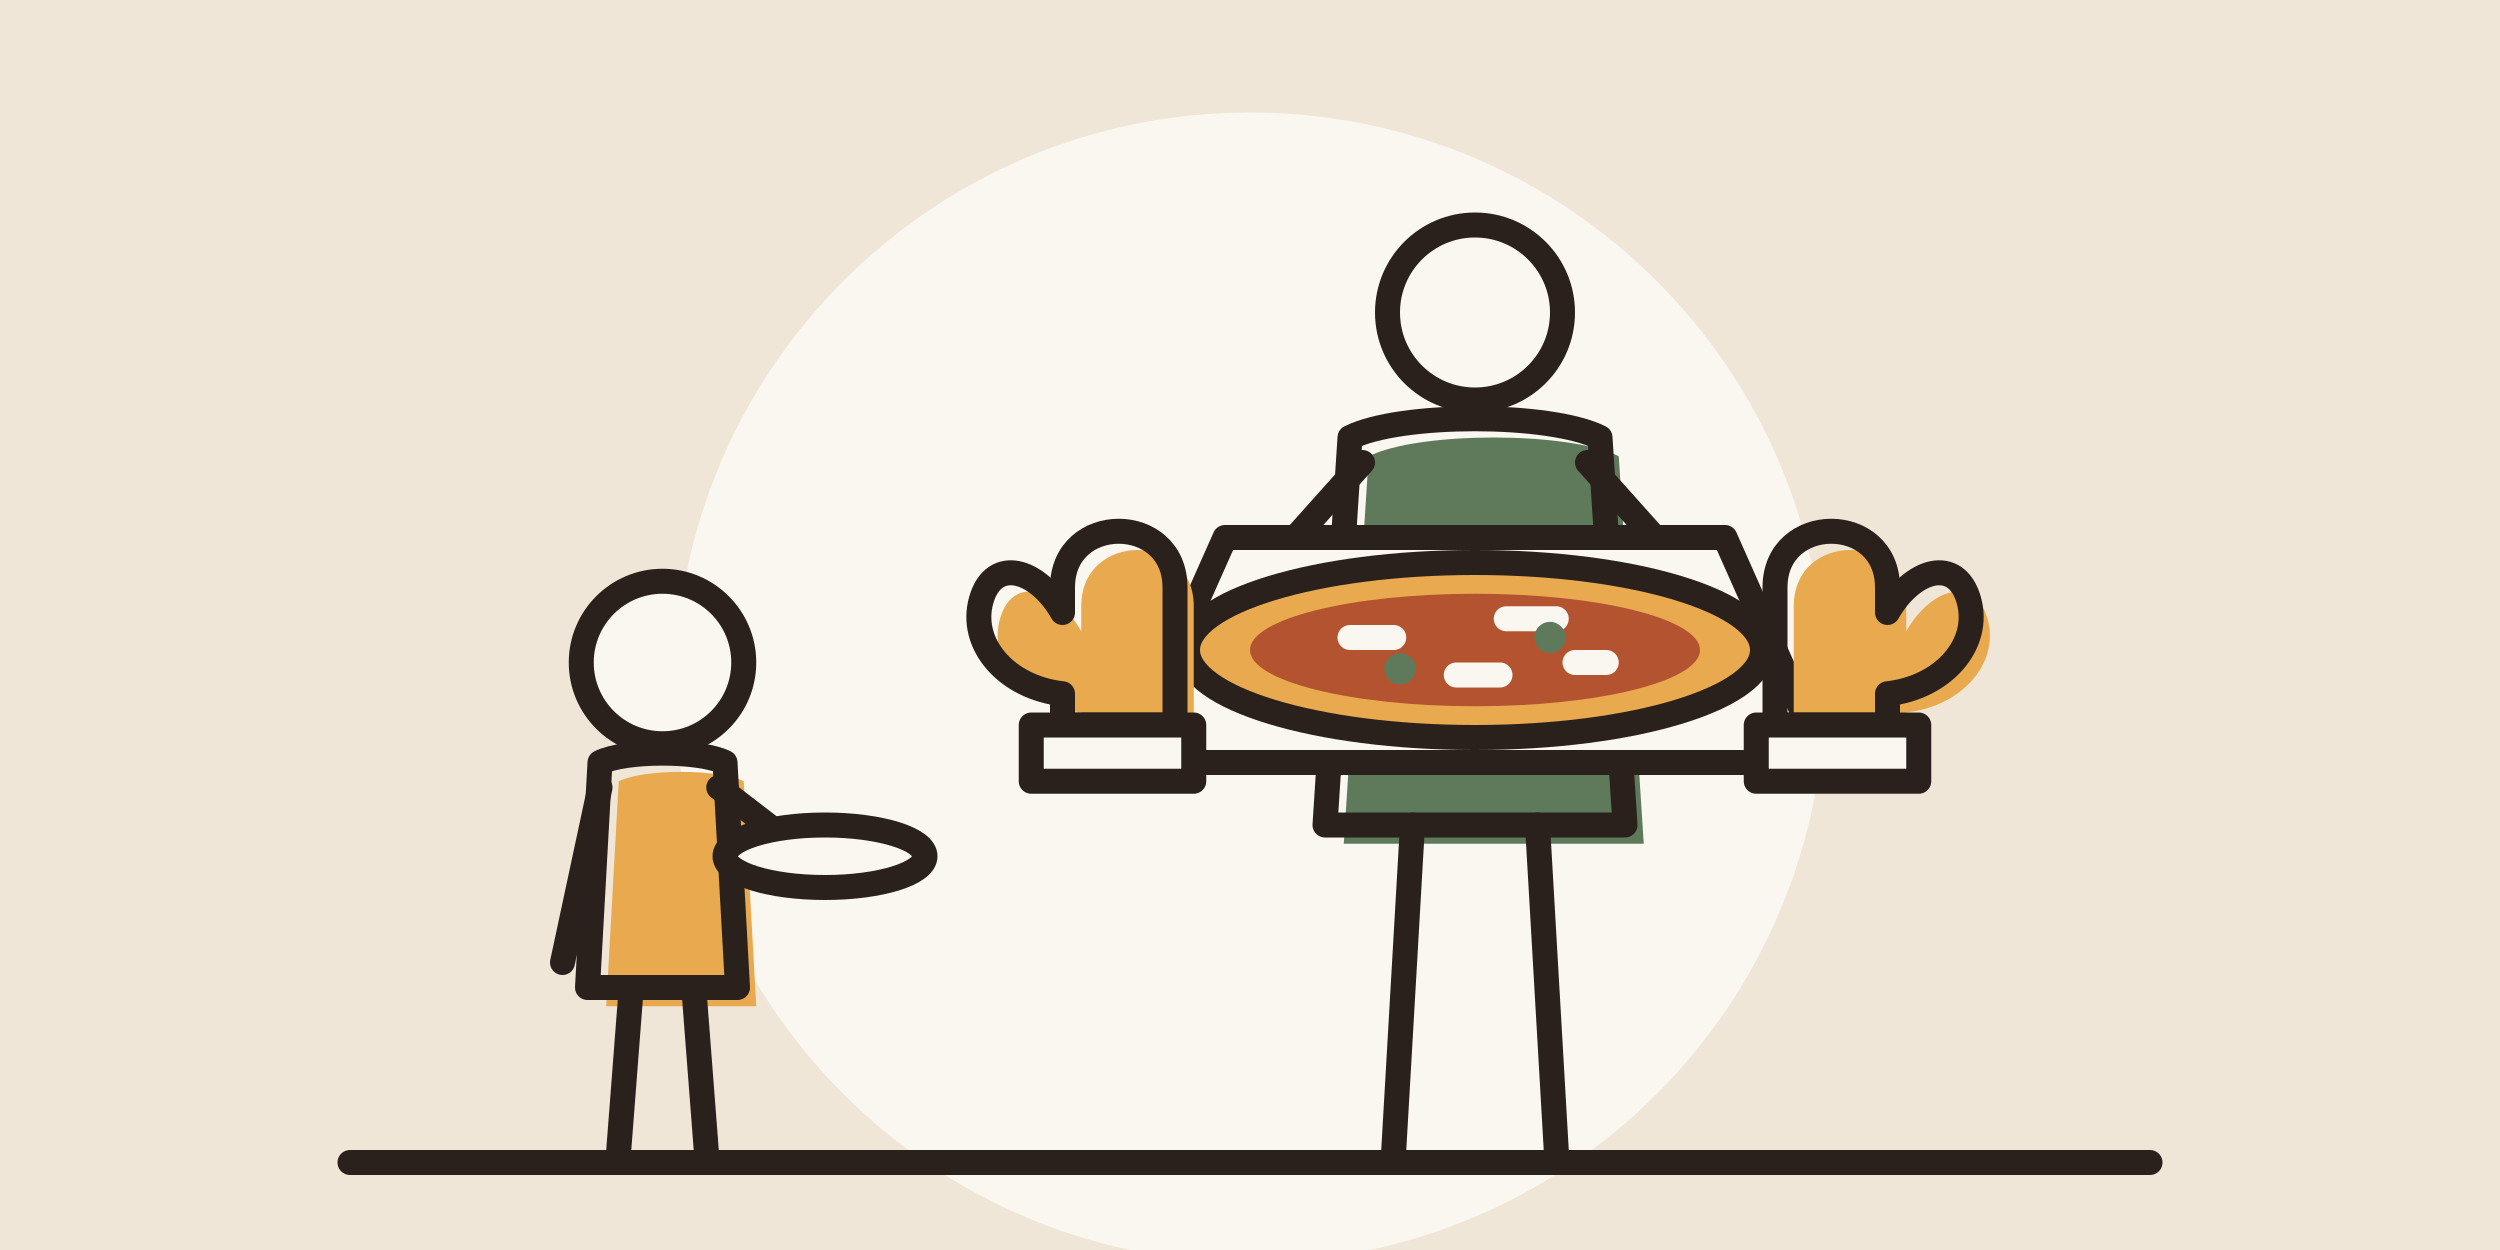
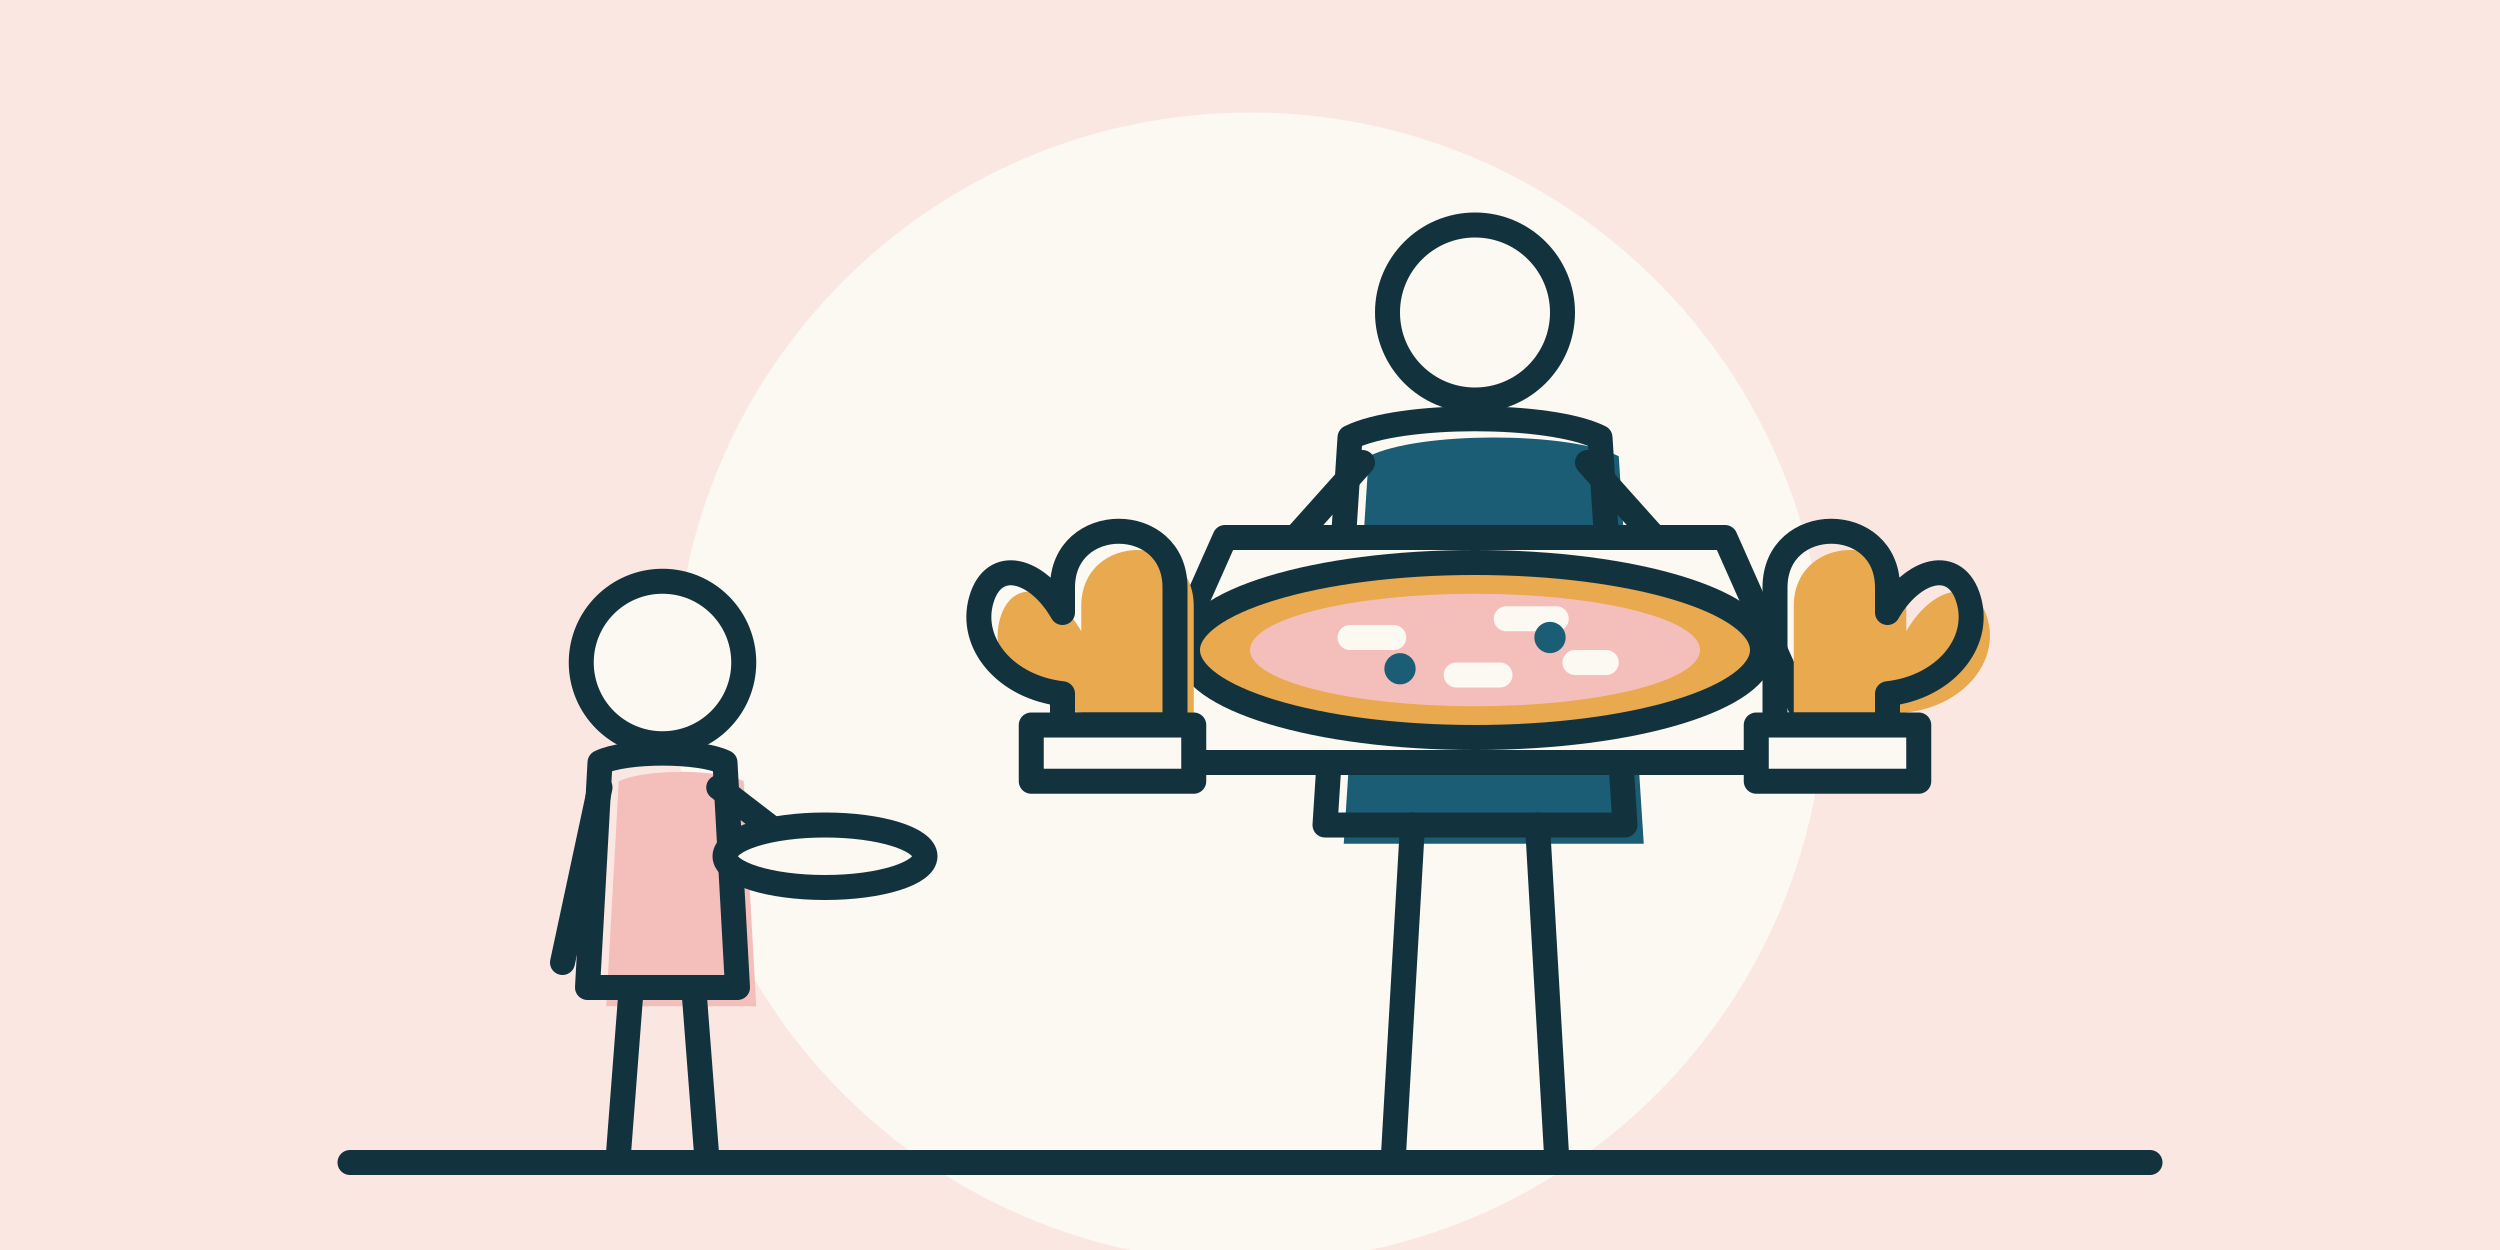
<svg xmlns="http://www.w3.org/2000/svg" width="1200" height="600" viewBox="0 0 400 200">
-   <rect width="400" height="200" fill="#F0E6D8" />
-   <circle cx="200" cy="110" r="92" fill="#FAF6F0" />
-   <g stroke="#2A211C" stroke-linecap="round" stroke-linejoin="round">
+   <rect width="400" height="200" fill="#FAE7E2" />
+   <circle cx="200" cy="110" r="92" fill="#FCF8F2" />
+   <g stroke="#12323D" stroke-linecap="round" stroke-linejoin="round">
    <path d="M56 186H344" fill="none" stroke-width="4" />
-     <path d="M216 70C224 66 248 66 256 70L260 132H212Z" fill="#5F7A5A" stroke="none" transform="translate(3 3)" />
+     <path d="M216 70C224 66 248 66 256 70L260 132H212Z" fill="#1A5D74" stroke="none" transform="translate(3 3)" />
    <path d="M216 70C224 66 248 66 256 70L260 132H212Z" fill="none" stroke-width="4" />
    <path d="M226 132L223 184M246 132L249 184M218 74L184 112M254 74L288 112" fill="none" stroke-width="4" />
-     <circle cx="236" cy="50" r="14" fill="#FAF6F0" stroke-width="4" />
-     <path d="M196 86H276L292 122H180Z" fill="#FAF6F0" stroke-width="4" />
+     <circle cx="236" cy="50" r="14" fill="#FCF8F2" stroke-width="4" />
+     <path d="M196 86H276L292 122H180Z" fill="#FCF8F2" stroke-width="4" />
    <ellipse cx="236" cy="104" rx="46" ry="14" fill="#E8A94F" stroke-width="4" />
-     <ellipse cx="236" cy="104" rx="36" ry="9" fill="#B4532F" stroke="none" />
-     <path d="M216 102h7M241 99h8M233 108h7M252 106h5" fill="none" stroke="#FAF6F0" stroke-width="4" />
-     <circle cx="224" cy="107" r="2.5" fill="#5F7A5A" stroke="none" />
-     <circle cx="248" cy="102" r="2.5" fill="#5F7A5A" stroke="none" />
+     <ellipse cx="236" cy="104" rx="36" ry="9" fill="#F4BEBB" stroke="none" />
+     <path d="M216 102h7M241 99h8M233 108h7M252 106h5" fill="none" stroke="#FCF8F2" stroke-width="4" />
+     <circle cx="224" cy="107" r="2.5" fill="#1A5D74" stroke="none" />
+     <circle cx="248" cy="102" r="2.5" fill="#1A5D74" stroke="none" />
    <g>
      <path d="M170 116V111C161 110 155 103 157 96C159 89 166 91 170 98V94C170 82 188 82 188 94V116Z" fill="#E8A94F" stroke="none" transform="translate(3 3)" />
      <path d="M170 116V111C161 110 155 103 157 96C159 89 166 91 170 98V94C170 82 188 82 188 94V116Z" fill="none" stroke-width="4" />
-       <path d="M165 116H191V125H165Z" fill="#FAF6F0" stroke-width="4" />
+       <path d="M165 116H191V125H165Z" fill="#FCF8F2" stroke-width="4" />
    </g>
    <g transform="matrix(-1 0 0 1 472 0)">
      <path d="M170 116V111C161 110 155 103 157 96C159 89 166 91 170 98V94C170 82 188 82 188 94V116Z" fill="#E8A94F" stroke="none" transform="translate(-3 3)" />
      <path d="M170 116V111C161 110 155 103 157 96C159 89 166 91 170 98V94C170 82 188 82 188 94V116Z" fill="none" stroke-width="4" />
-       <path d="M165 116H191V125H165Z" fill="#FAF6F0" stroke-width="4" />
+       <path d="M165 116H191V125H165Z" fill="#FCF8F2" stroke-width="4" />
    </g>
-     <path d="M96 122C100 120 112 120 116 122L118 158H94Z" fill="#E8A94F" stroke="none" transform="translate(3 3)" />
+     <path d="M96 122C100 120 112 120 116 122L118 158H94Z" fill="#F4BEBB" stroke="none" transform="translate(3 3)" />
    <path d="M96 122C100 120 112 120 116 122L118 158H94Z" fill="none" stroke-width="4" />
    <path d="M101 158L99 184M111 158L113 184M96 126L90 154M115 126L128 136" fill="none" stroke-width="4" />
-     <circle cx="106" cy="106" r="13" fill="#FAF6F0" stroke-width="4" />
-     <ellipse cx="132" cy="137" rx="16" ry="5" fill="#FAF6F0" stroke-width="4" />
+     <circle cx="106" cy="106" r="13" fill="#FCF8F2" stroke-width="4" />
+     <ellipse cx="132" cy="137" rx="16" ry="5" fill="#FCF8F2" stroke-width="4" />
  </g>
</svg>
